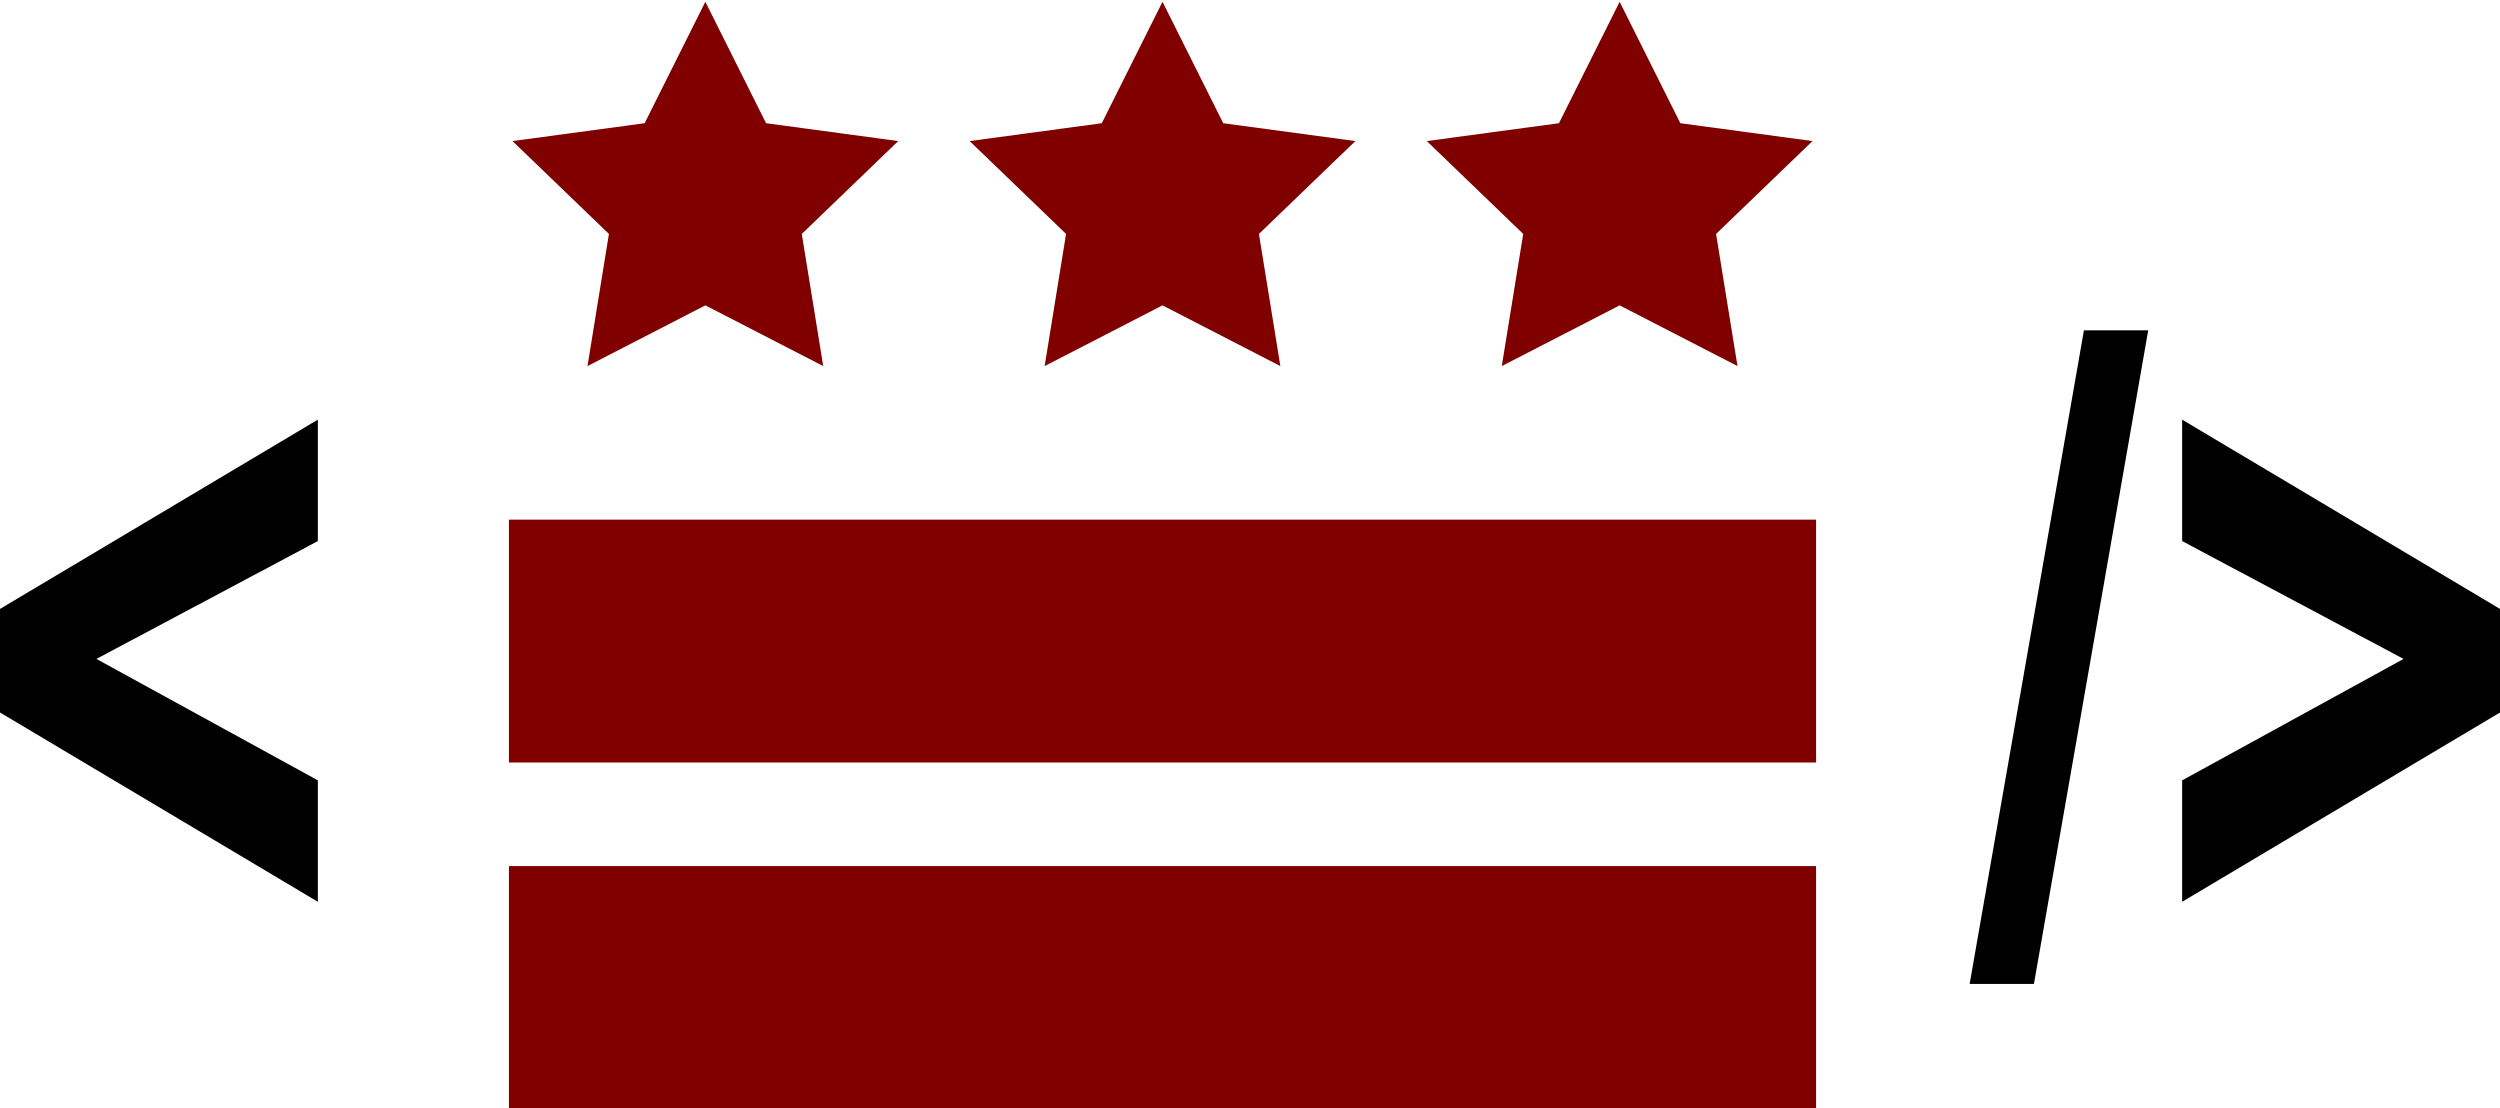
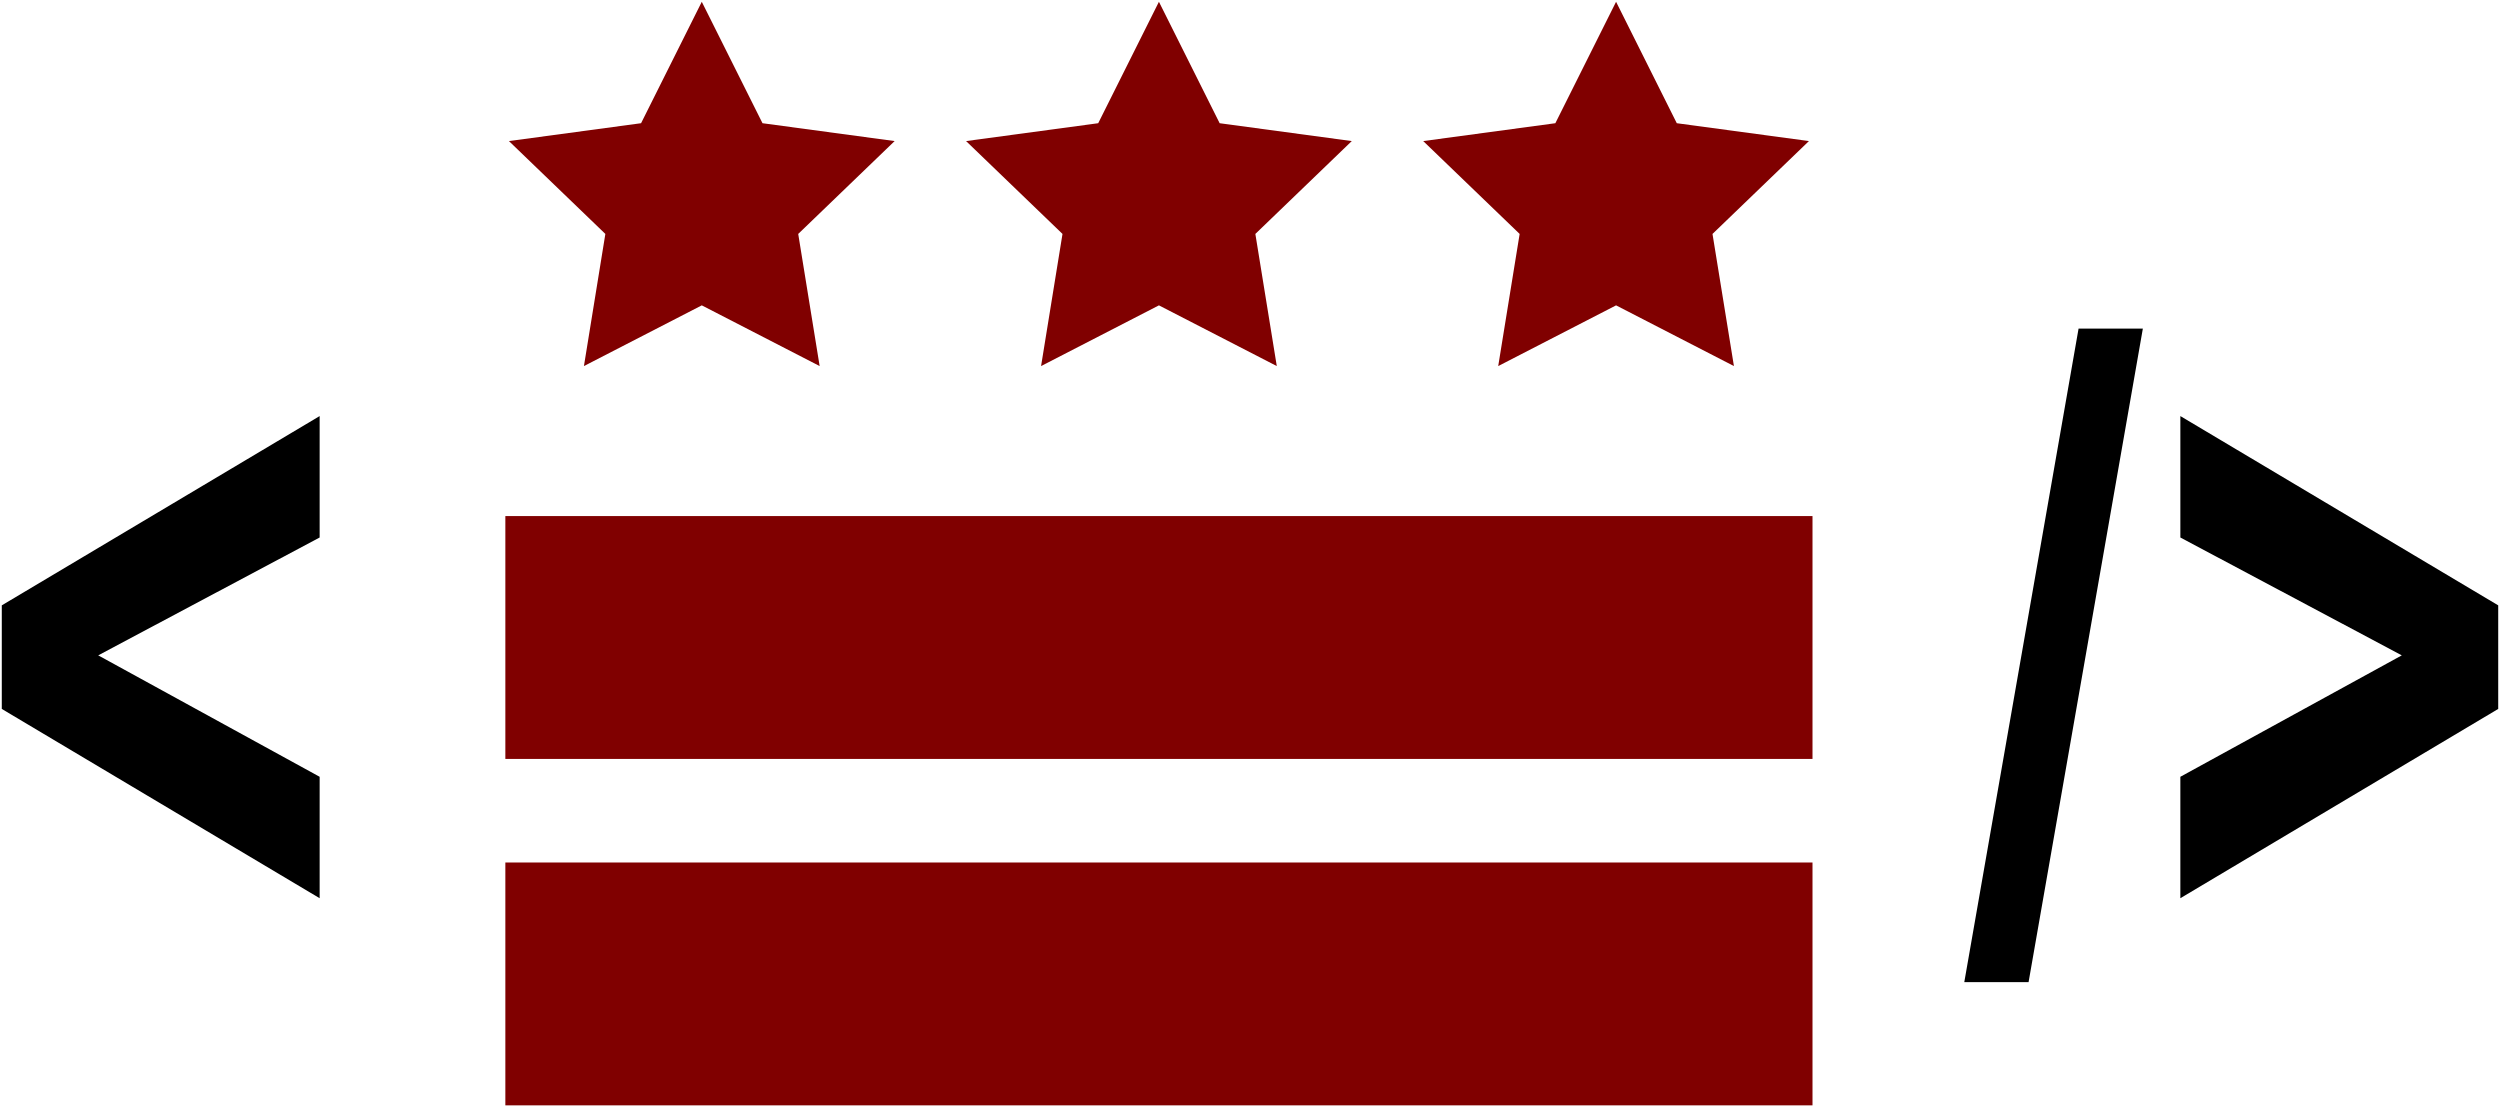
- <svg xmlns="http://www.w3.org/2000/svg" version="1.1" id="Layer_1" x="0px" y="0px" width="700px" height="310px" viewBox="-1.5 -0.5 700 310" enable-background="new -1.5 -0.5 700 310" xml:space="preserve">
-   <rect x="141" y="145" fill="#800000" width="366" height="68" />
-   <rect x="141" y="242" fill="#800000" width="366" height="68" />
-   <path fill="#800000" d="M324,0l17,34l37,5l-27,26l6,37l-33-17l-33,17l6-37l-27-26l37-5L324,0z" />
-   <path fill="#800000" d="M452,0l17,34l37,5l-27,26l6,37l-33-17l-33,17l6-37l-27-26l37-5L452,0z" />
-   <path fill="#800000" d="M196,0l17,34l37,5l-27,26l6,37l-33-17l-33,17l6-37l-27-26l37-5L196,0z" />
+ <svg xmlns="http://www.w3.org/2000/svg" version="1.1" x="0px" y="0px" width="700px" height="310px">
+   <rect x="141.5" y="144.5" fill="#800000" width="366" height="68" />
+   <rect x="141.5" y="241.5" fill="#800000" width="366" height="68" />
+   <path fill="#800000" d="M196.5,0.5l17,34l37,5l-27,26l6,37l-33-17l-33,17l6-37l-27-26l37-5L196.5,0.5z" />
+   <path fill="#800000" d="M324.5,0.5l17,34l37,5l-27,26l6,37l-33-17l-33,17l6-37l-27-26l37-5L324.5,0.5z" />
+   <path fill="#800000" d="M452.5,0.5l17,34l37,5l-27,26l6,37l-33-17l-33,17l6-37l-27-26l37-5L452.5,0.5z" />
  <path d="M550,275l32-183h18l-32,183H550z" />
-   <path d="M609.5,252v-34l62-34l-61.999-33v-34l88.999,53v29L609.5,252z" />
-   <path d="M87.5,252l-89-53v-29l89-53v34l-62,33l62,34V252z" />
+   <path d="M610.5,251.5v-34l62-34l-61.999-33v-34l88.999,53v29L610.5,251.5z" />
+   <path d="M89.5,251.5l-89-53v-29l89-53v34l-62,33l62,34V251.5z" />
</svg>
